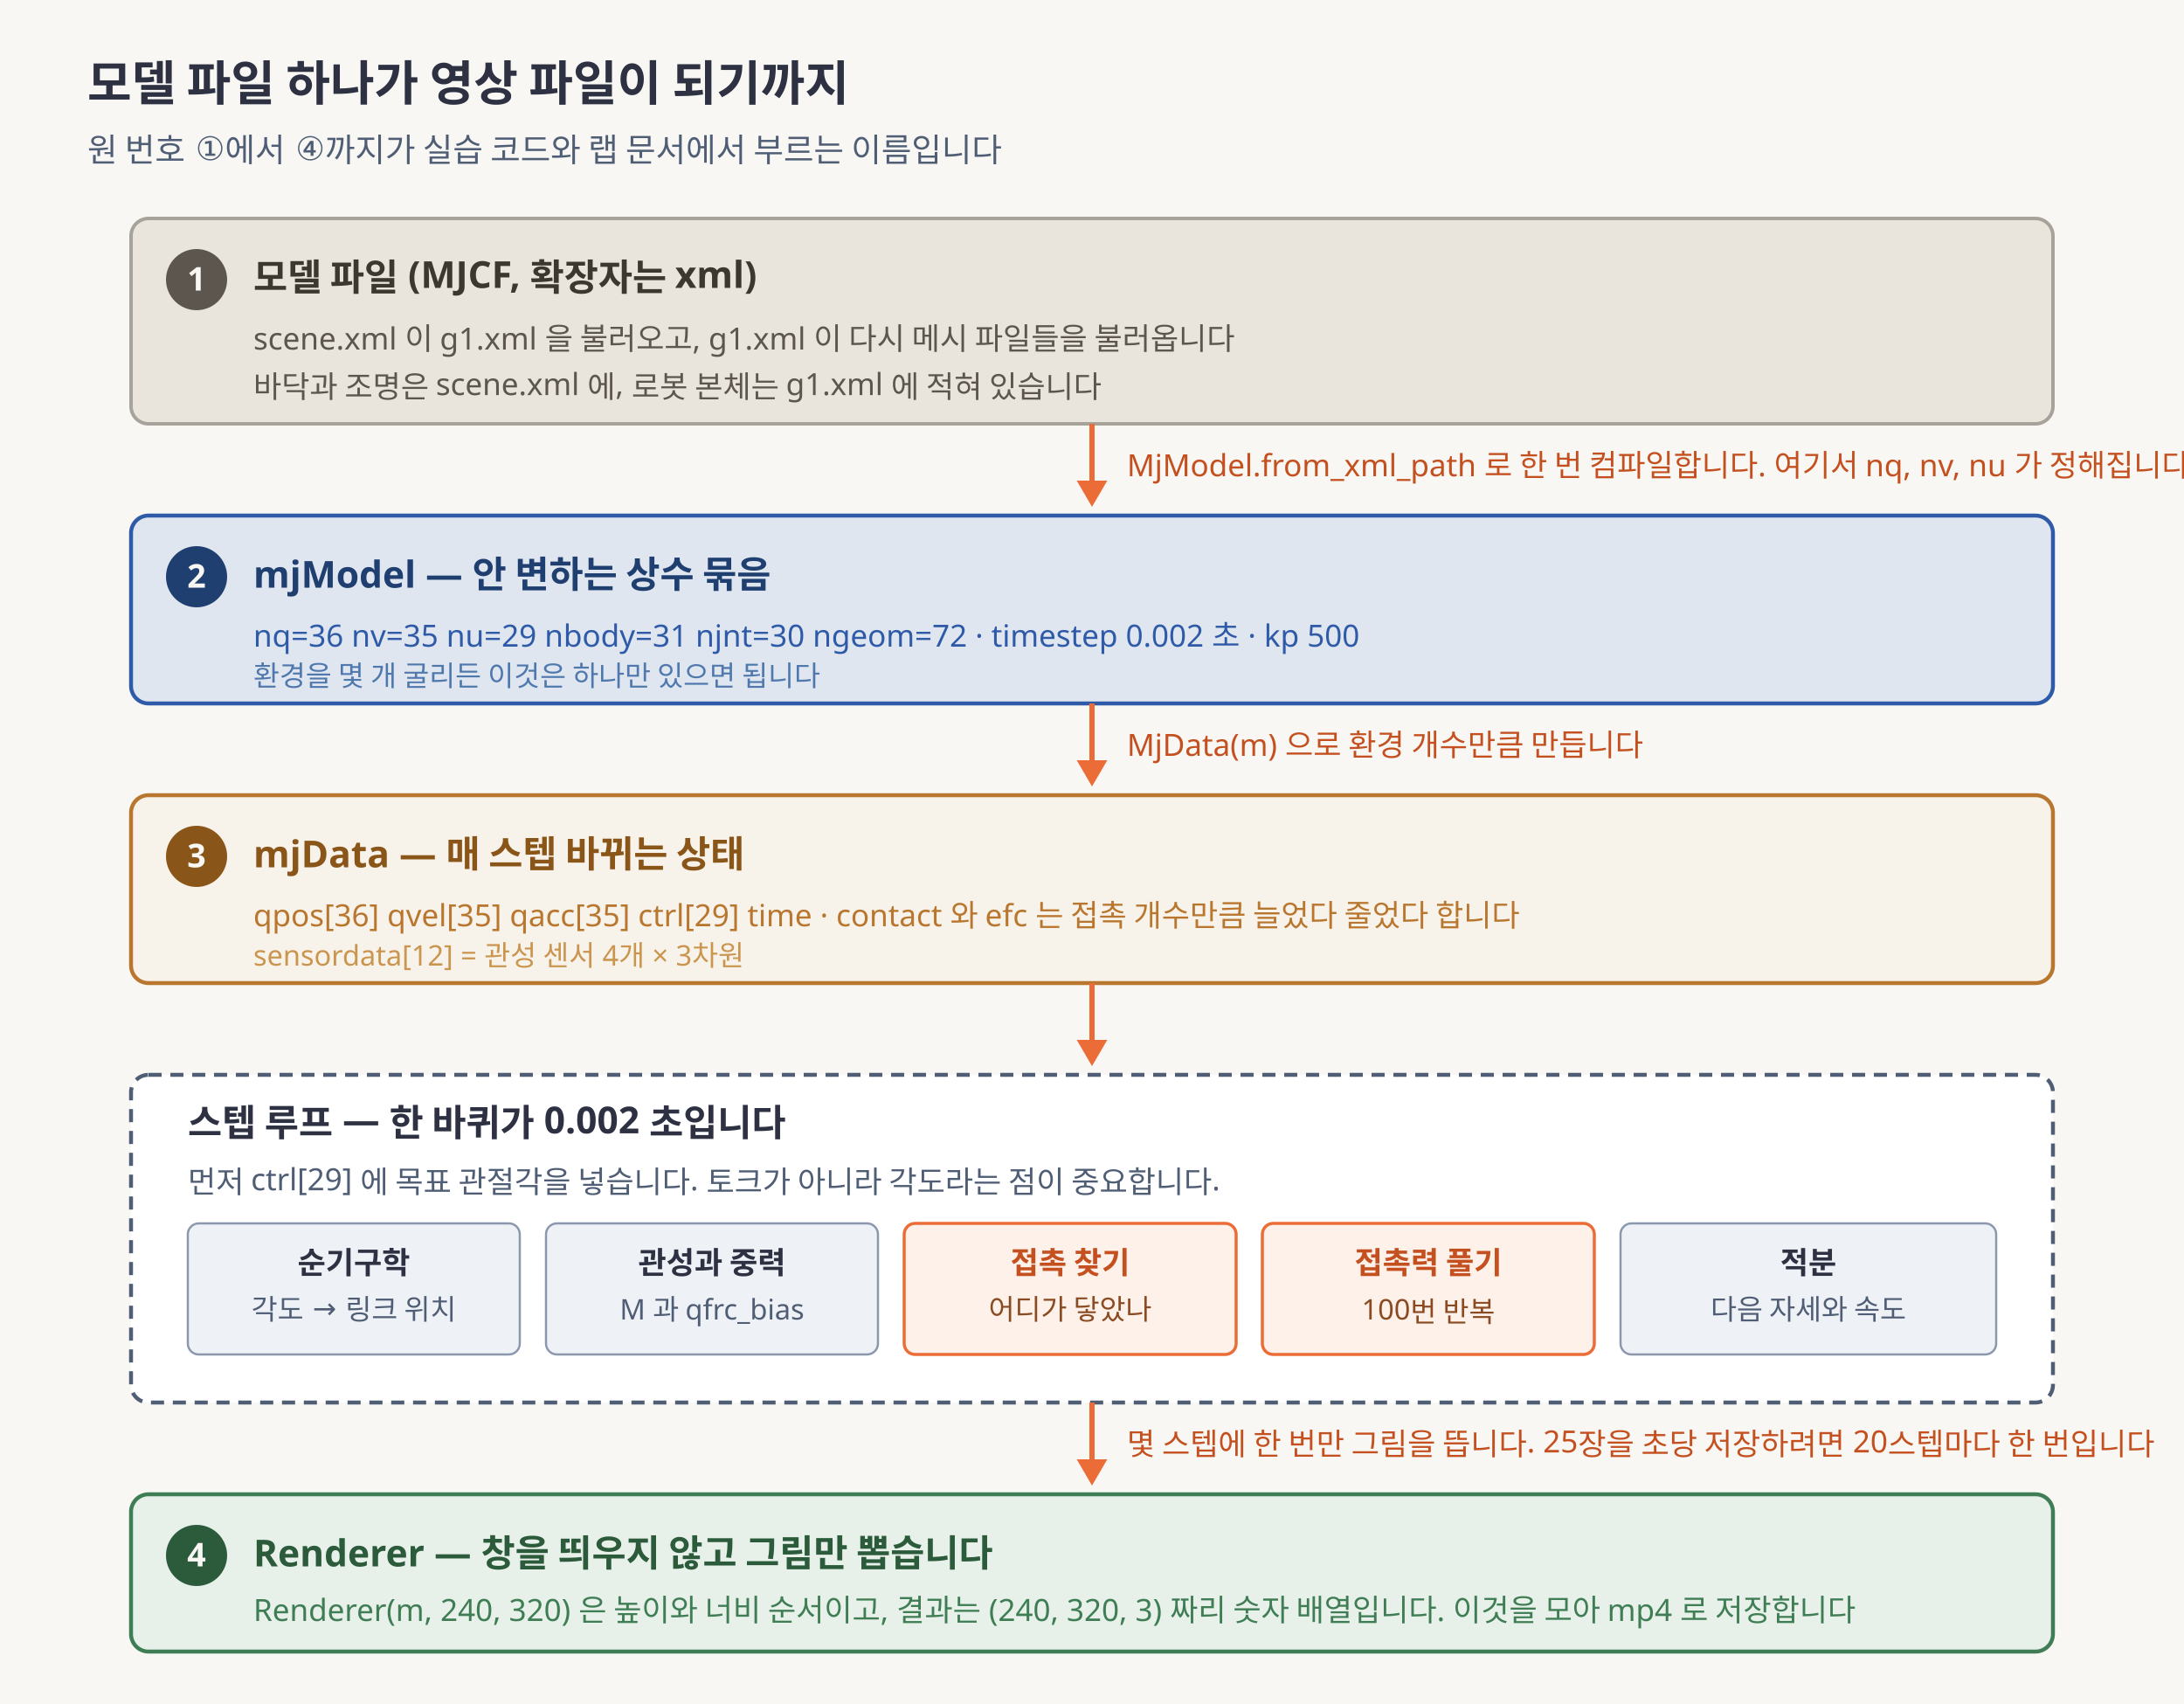
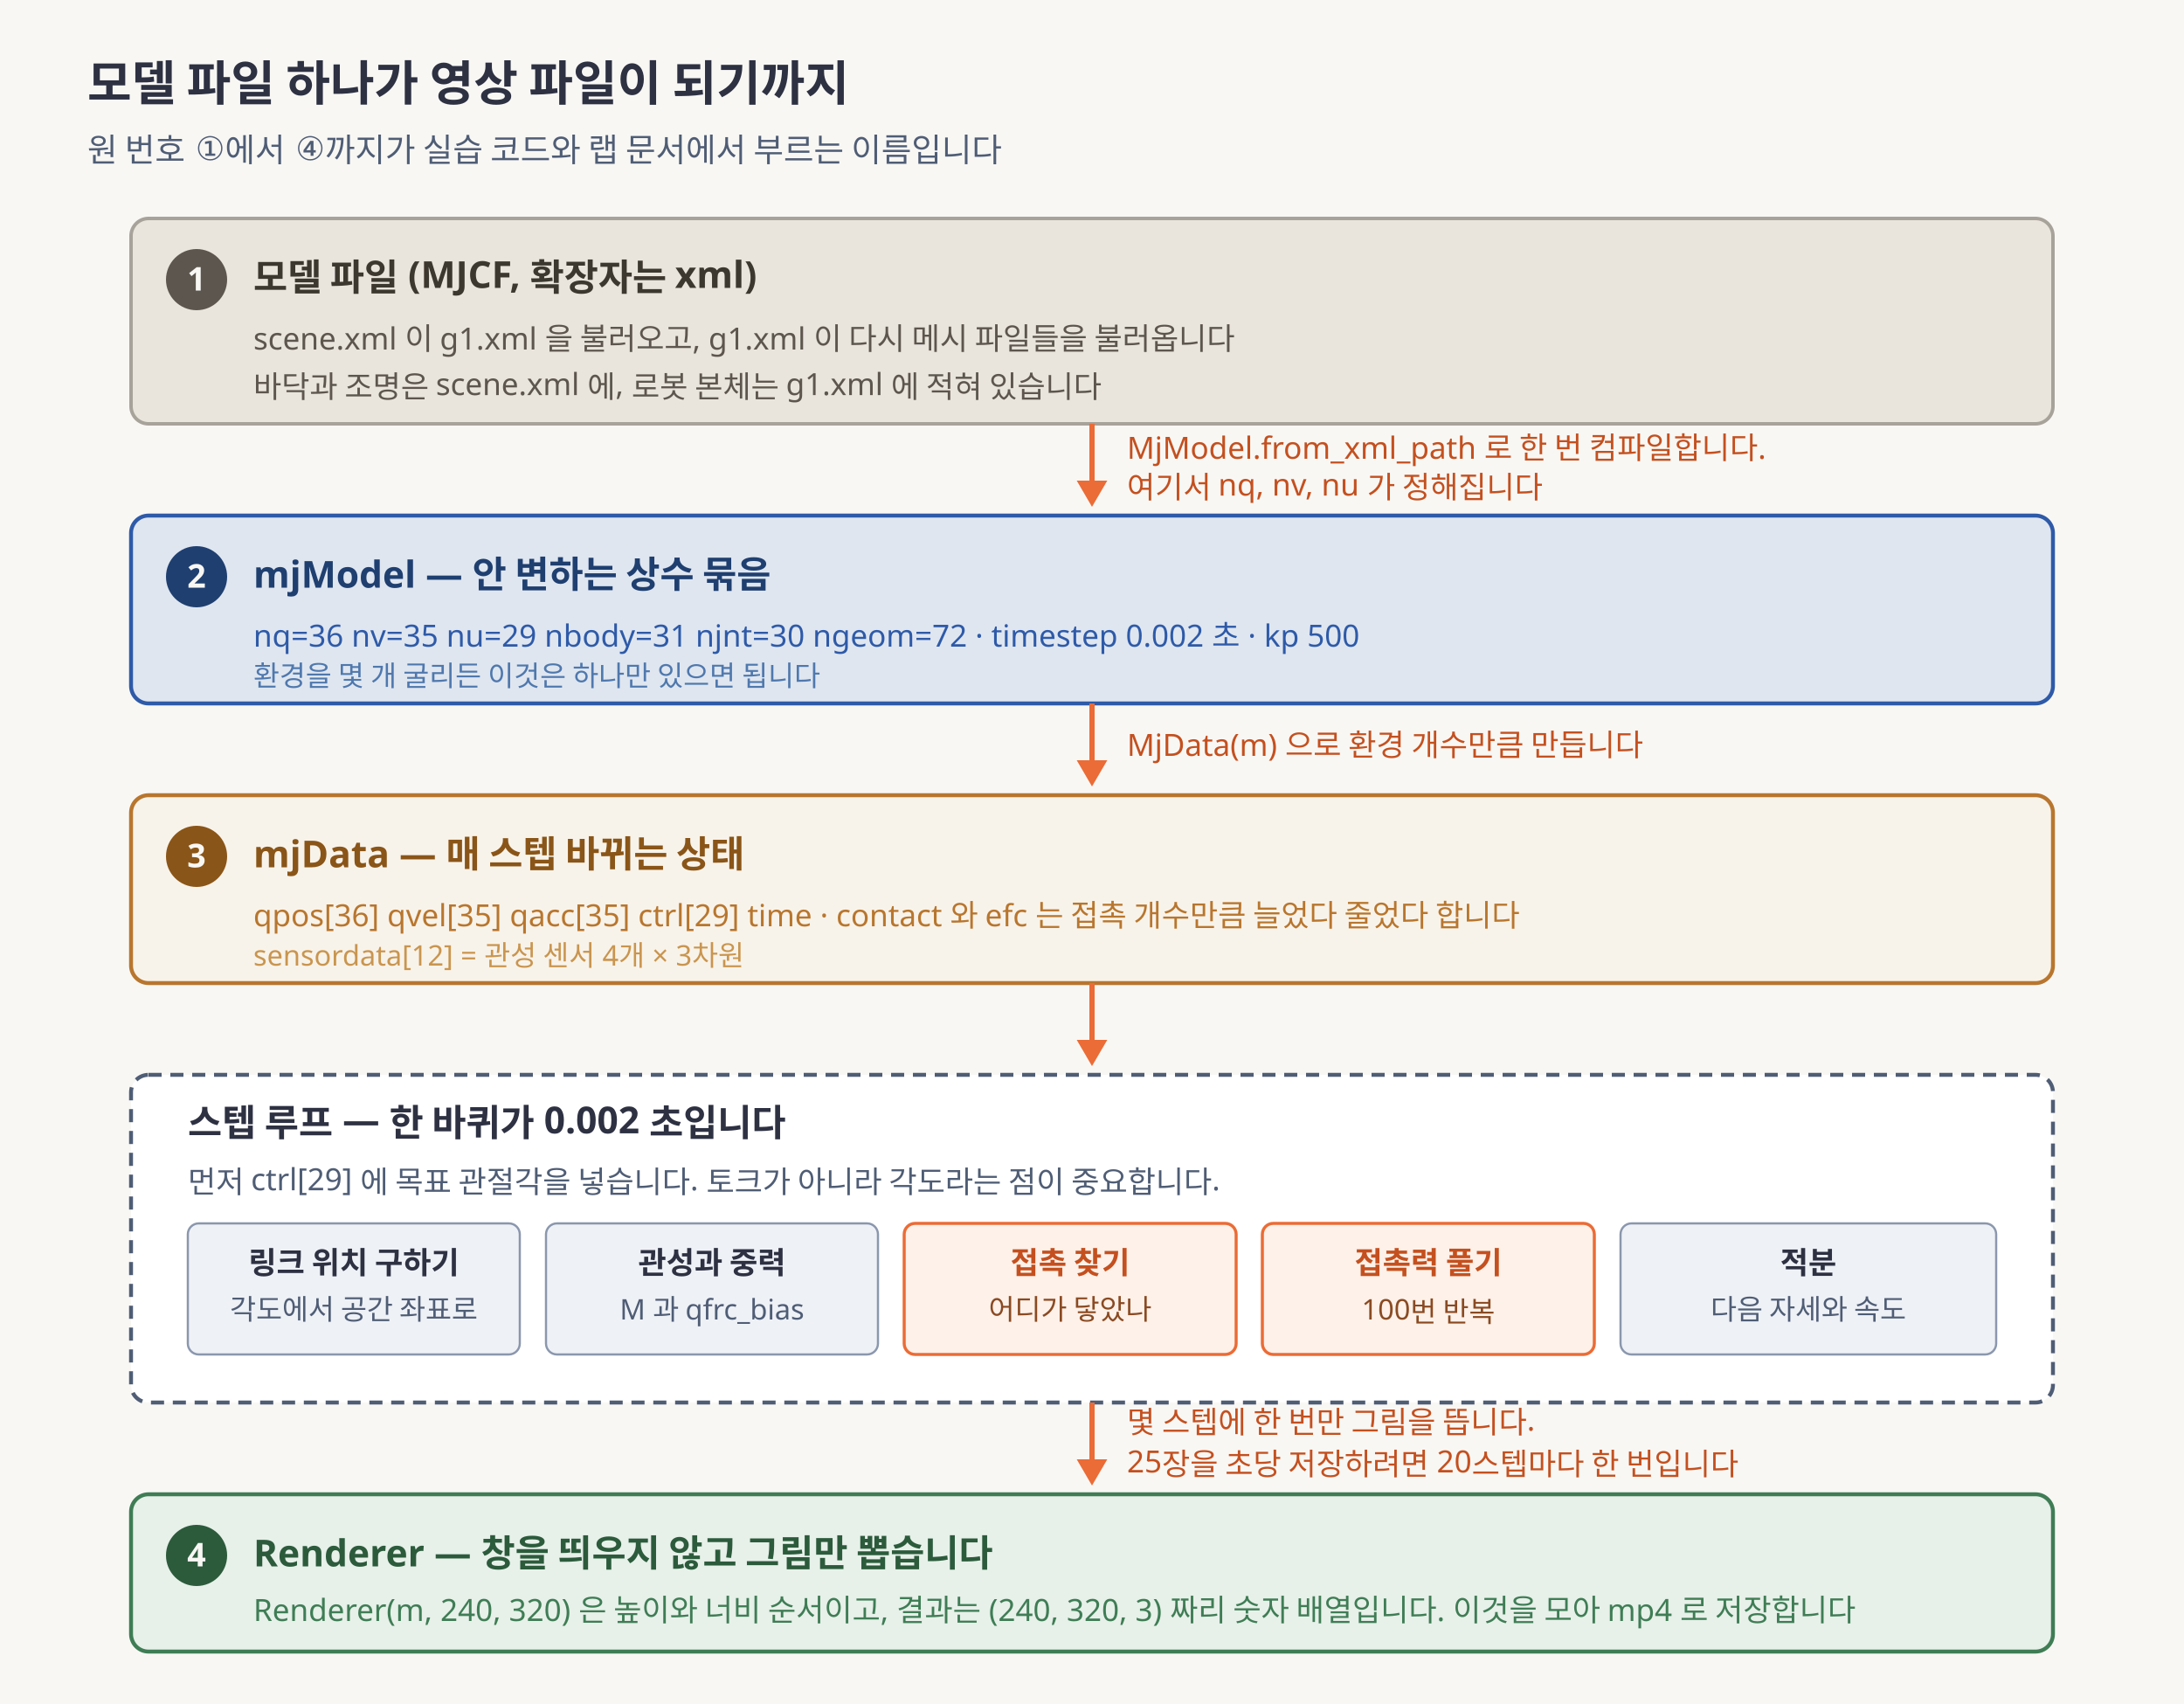
<svg xmlns="http://www.w3.org/2000/svg" viewBox="0 0 1000 780" width="1000" height="780" role="img" aria-label="모델 파일에서 mp4까지 가는 다섯 칸">
  <rect x="0" y="0" width="1000" height="780" fill="#f8f7f4" />
  <g font-family="'Noto Sans KR','Malgun Gothic','Apple SD Gothic Neo','Nanum Gothic',sans-serif">
    <text x="40" y="46" font-size="22" font-weight="700" fill="#2d3142">모델 파일 하나가 영상 파일이 되기까지</text>
    <text x="40" y="74" font-size="15" fill="#4f5d75">원 번호 ①에서 ④까지가 실습 코드와 랩 문서에서 부르는 이름입니다</text>
    <rect x="60" y="100" width="880" height="94" rx="8" fill="#e9e4dc" stroke="#a7a29a" stroke-width="1.6" />
    <circle cx="90" cy="128" r="14" fill="#5c564e" />
    <text x="90" y="133" font-size="15" font-weight="700" fill="#f8f7f4" text-anchor="middle">1</text>
    <text x="116" y="133" font-size="17" font-weight="700" fill="#3d382f">모델 파일 (MJCF, 확장자는 xml)</text>
    <text x="116" y="160" font-size="14" fill="#5c564e">scene.xml 이 g1.xml 을 불러오고, g1.xml 이 다시 메시 파일들을 불러옵니다</text>
    <text x="116" y="182" font-size="14" fill="#5c564e">바닥과 조명은 scene.xml 에, 로봇 본체는 g1.xml 에 적혀 있습니다</text>
    <line x1="500" y1="194" x2="500" y2="226" stroke="#eb6c36" stroke-width="2.4" />
    <polygon points="500,232 493,220 507,220" fill="#eb6c36" />
-     <text x="516" y="218" font-size="14" fill="#c4501f">MjModel.from_xml_path 로 한 번 컴파일합니다. 여기서 nq, nv, nu 가 정해집니다</text>
+     <text x="516" y="210" font-size="14" fill="#c4501f">MjModel.from_xml_path 로 한 번 컴파일합니다.</text>
+     <text x="516" y="228" font-size="14" fill="#c4501f">여기서 nq, nv, nu 가 정해집니다</text>
    <rect x="60" y="236" width="880" height="86" rx="8" fill="#dfe6f0" stroke="#2e5aa8" stroke-width="1.8" />
    <circle cx="90" cy="264" r="14" fill="#1f3f70" />
    <text x="90" y="269" font-size="15" font-weight="700" fill="#f8f7f4" text-anchor="middle">2</text>
    <text x="116" y="269" font-size="17" font-weight="700" fill="#1f3f70">mjModel — 안 변하는 상수 묶음</text>
    <text x="116" y="296" font-size="14" fill="#2e5aa8">nq=36  nv=35  nu=29  nbody=31  njnt=30  ngeom=72  ·  timestep 0.002 초  ·  kp 500</text>
    <text x="116" y="314" font-size="13" fill="#4f78ad">환경을 몇 개 굴리든 이것은 하나만 있으면 됩니다</text>
    <line x1="500" y1="322" x2="500" y2="354" stroke="#eb6c36" stroke-width="2.4" />
    <polygon points="500,360 493,348 507,348" fill="#eb6c36" />
    <text x="516" y="346" font-size="14" fill="#c4501f">MjData(m) 으로 환경 개수만큼 만듭니다</text>
    <rect x="60" y="364" width="880" height="86" rx="8" fill="#f8f3ea" stroke="#b8762e" stroke-width="1.8" />
    <circle cx="90" cy="392" r="14" fill="#8a5518" />
    <text x="90" y="397" font-size="15" font-weight="700" fill="#f8f7f4" text-anchor="middle">3</text>
    <text x="116" y="397" font-size="17" font-weight="700" fill="#8a5518">mjData — 매 스텝 바뀌는 상태</text>
    <text x="116" y="424" font-size="14" fill="#b8762e">qpos[36]  qvel[35]  qacc[35]  ctrl[29]  time  ·  contact 와 efc 는 접촉 개수만큼 늘었다 줄었다 합니다</text>
    <text x="116" y="442" font-size="13" fill="#c9954f">sensordata[12] = 관성 센서 4개 × 3차원</text>
    <line x1="500" y1="450" x2="500" y2="482" stroke="#eb6c36" stroke-width="2.4" />
    <polygon points="500,488 493,476 507,476" fill="#eb6c36" />
    <rect x="60" y="492" width="880" height="150" rx="8" fill="#ffffff" stroke="#4f5d75" stroke-width="1.8" stroke-dasharray="6,4" />
    <text x="86" y="520" font-size="17" font-weight="700" fill="#2d3142">스텝 루프 — 한 바퀴가 0.002 초입니다</text>
    <text x="86" y="546" font-size="14" fill="#4f5d75">먼저 ctrl[29] 에 목표 관절각을 넣습니다. 토크가 아니라 각도라는 점이 중요합니다.</text>
    <rect x="86" y="560" width="152" height="60" rx="5" fill="#eef1f6" stroke="#8a97ad" stroke-width="1" />
-     <text x="162" y="583" font-size="14" font-weight="600" fill="#2d3142" text-anchor="middle">순기구학</text>
-     <text x="162" y="604" font-size="13" fill="#4f5d75" text-anchor="middle">각도 → 링크 위치</text>
+     <text x="162" y="583" font-size="14" font-weight="600" fill="#2d3142" text-anchor="middle">링크 위치 구하기</text>
+     <text x="162" y="604" font-size="13" fill="#4f5d75" text-anchor="middle">각도에서 공간 좌표로</text>
    <rect x="250" y="560" width="152" height="60" rx="5" fill="#eef1f6" stroke="#8a97ad" stroke-width="1" />
    <text x="326" y="583" font-size="14" font-weight="600" fill="#2d3142" text-anchor="middle">관성과 중력</text>
    <text x="326" y="604" font-size="13" fill="#4f5d75" text-anchor="middle">M 과 qfrc_bias</text>
    <rect x="414" y="560" width="152" height="60" rx="5" fill="#fdf1e9" stroke="#eb6c36" stroke-width="1.4" />
    <text x="490" y="583" font-size="14" font-weight="600" fill="#c4501f" text-anchor="middle">접촉 찾기</text>
    <text x="490" y="604" font-size="13" fill="#8a4a22" text-anchor="middle">어디가 닿았나</text>
    <rect x="578" y="560" width="152" height="60" rx="5" fill="#fdf1e9" stroke="#eb6c36" stroke-width="1.4" />
    <text x="654" y="583" font-size="14" font-weight="600" fill="#c4501f" text-anchor="middle">접촉력 풀기</text>
    <text x="654" y="604" font-size="13" fill="#8a4a22" text-anchor="middle">100번 반복</text>
    <rect x="742" y="560" width="172" height="60" rx="5" fill="#eef1f6" stroke="#8a97ad" stroke-width="1" />
    <text x="828" y="583" font-size="14" font-weight="600" fill="#2d3142" text-anchor="middle">적분</text>
    <text x="828" y="604" font-size="13" fill="#4f5d75" text-anchor="middle">다음 자세와 속도</text>
    <line x1="500" y1="642" x2="500" y2="674" stroke="#eb6c36" stroke-width="2.4" />
    <polygon points="500,680 493,668 507,668" fill="#eb6c36" />
-     <text x="516" y="666" font-size="14" fill="#c4501f">몇 스텝에 한 번만 그림을 뜹니다. 25장을 초당 저장하려면 20스텝마다 한 번입니다</text>
+     <text x="516" y="656" font-size="14" fill="#c4501f">몇 스텝에 한 번만 그림을 뜹니다.</text>
+     <text x="516" y="674" font-size="14" fill="#c4501f">25장을 초당 저장하려면 20스텝마다 한 번입니다</text>
    <rect x="60" y="684" width="880" height="72" rx="8" fill="#e7f0e9" stroke="#3f7d55" stroke-width="1.8" />
    <circle cx="90" cy="712" r="14" fill="#2c5b3c" />
    <text x="90" y="717" font-size="15" font-weight="700" fill="#f8f7f4" text-anchor="middle">4</text>
    <text x="116" y="717" font-size="17" font-weight="700" fill="#2c5b3c">Renderer — 창을 띄우지 않고 그림만 뽑습니다</text>
    <text x="116" y="742" font-size="14" fill="#3f7d55">Renderer(m, 240, 320) 은 높이와 너비 순서이고, 결과는 (240, 320, 3) 짜리 숫자 배열입니다. 이것을 모아 mp4 로 저장합니다</text>
  </g>
</svg>
